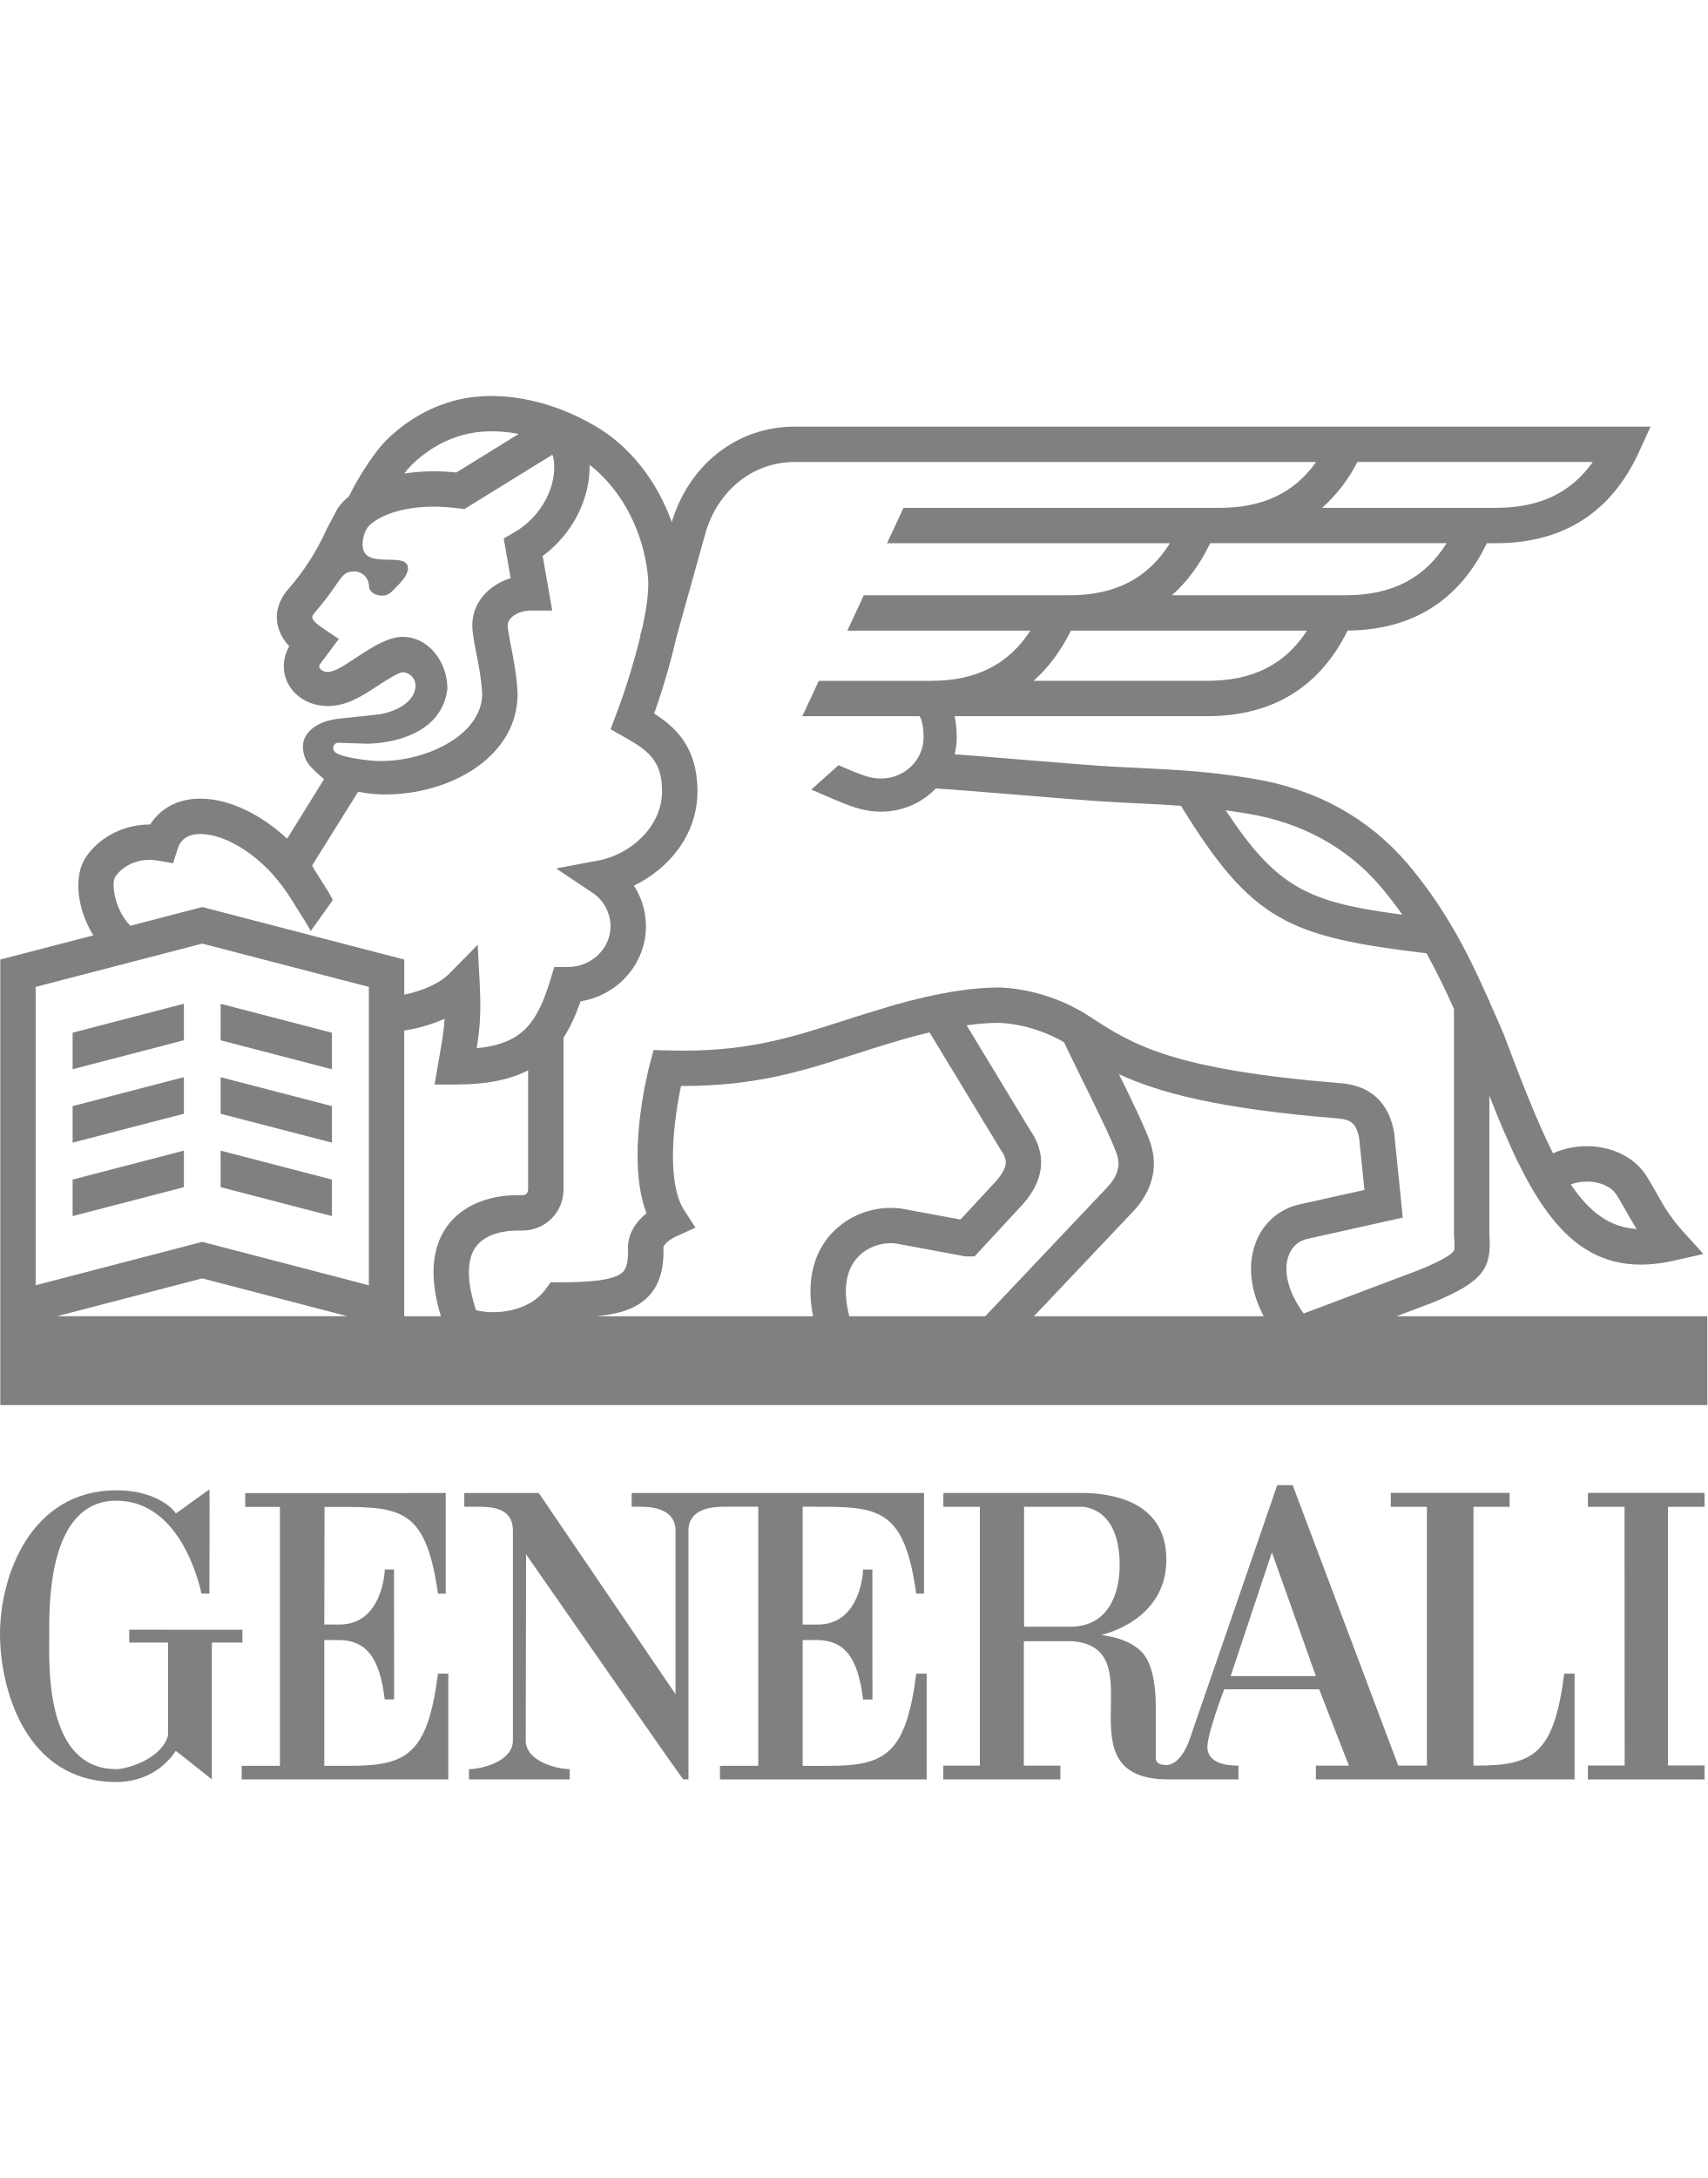
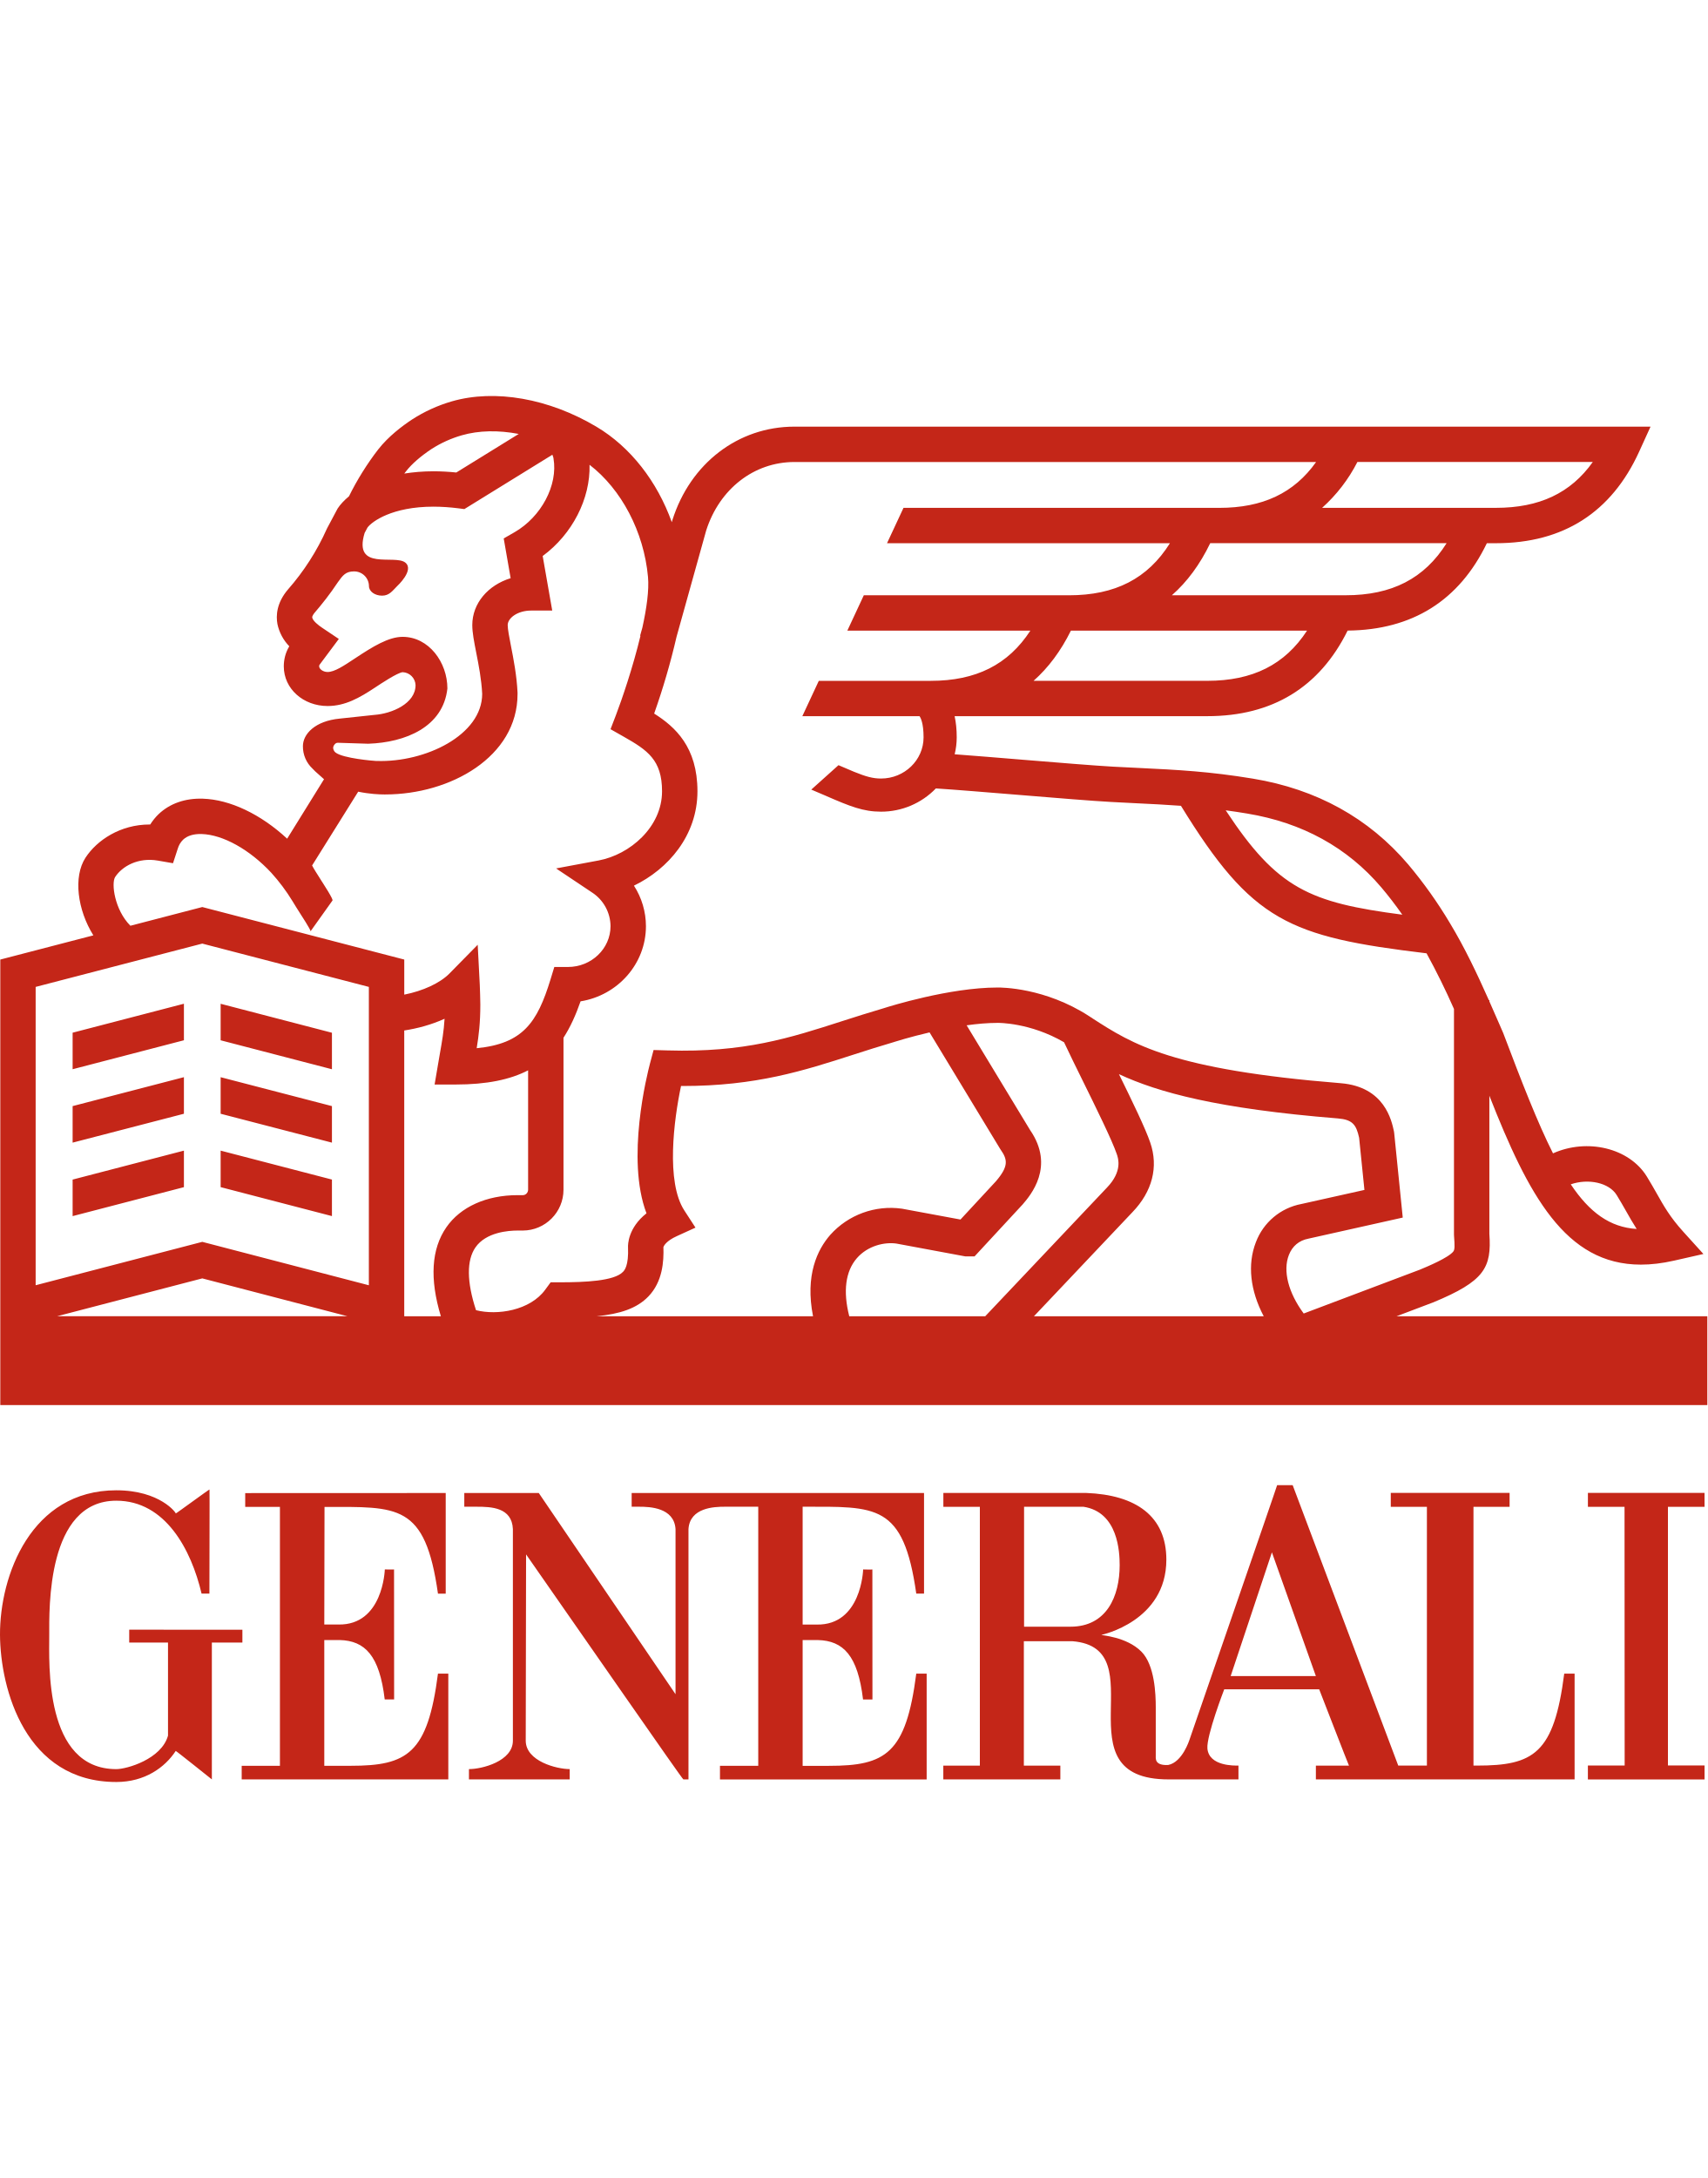
<svg xmlns="http://www.w3.org/2000/svg" height="88" width="69">
-   <path d="M13.106 65.637h.571c1.8.033 1.875-2.2 1.875-2.226 0 0 .365.01.373 0l.003 5.253h-.38c-.21-1.773-.796-2.375-1.825-2.4h-.617v5.081h1.064c2.296 0 3.113-.492 3.53-3.724h.418v4.274h-8.35v-.55h1.545v-10.46H9.91v-.558l8.103-.003v4.065H17.7c-.518-3.653-1.61-3.503-4.585-3.503zm-3.31.21v.518H8.562v5.53c-.005-.004-1.456-1.165-1.46-1.15C6.666 71.412 5.853 72 4.7 72 1.028 72 .016 68.255 0 66.058c-.01-2.402 1.254-5.844 4.7-5.844 1.777 0 2.433.929 2.402.936.005.015 1.373-.995 1.365-.967.008-.009-.004 3.473-.004 4.204h-.317c-.418-1.776-1.462-3.753-3.446-3.753-2.816 0-2.71 4.377-2.71 5.424 0 1.145-.21 5.422 2.71 5.422.42 0 1.824-.399 2.09-1.354v-3.76H5.222v-.52zm53.42 1.774h.42v4.274H53.18v-.556h1.338c-.01 0-1.206-3.09-1.204-3.083h-3.838s-.722 1.87-.68 2.391c.065.72 1.098.69 1.255.69v.558h-2.82c-4.47.005-.473-5.302-3.886-5.583h-1.967v5.027h1.475v.556h-4.73v-.556H39.6V60.883h-1.475v-.562h5.766c2.03.076 3.246.946 3.246 2.695 0 2.496-2.623 3.039-2.623 3.039-.024.023 1.01.067 1.615.678.54.542.58 1.724.58 2.244v1.98c0 .1-.04.382.5.356.585-.113.861-1.026.854-.995.007-.03 3.565-10.32 3.551-10.312h.628l4.267 11.331h1.158V60.881h-1.46v-.563h4.802v.563h-1.46v10.456h.14c2.294 0 3.113-.484 3.528-3.716zm-13.48.1h3.444l-1.777-5zm-6.474-1.996c1.465 0 1.988-1.233 1.988-2.486 0-.518-.057-2.147-1.465-2.36h-2.398v4.846zM32.438 60.88v4.759h.57c1.801.032 1.875-2.201 1.875-2.227 0 0 .366.01.373 0l.003 5.253h-.38c-.21-1.773-.795-2.374-1.825-2.4h-.616v5.082H33.5c2.296 0 3.114-.493 3.53-3.725h.42v4.274h-8.353v-.55h1.547V60.878h-1.357c-.416 0-1.406.031-1.463.903v10.113h-.207c-.038.006-4.168-5.96-6.356-9.09l-.014 7.525c0 .833 1.256 1.15 1.777 1.15v.415h-4.072v-.415h.006c.521 0 1.77-.317 1.77-1.15v-8.548c-.039-.876-.87-.903-1.464-.903h-.5v-.555h3.01l5.527 8.13v-6.672c-.057-.872-1.046-.903-1.463-.903h-.31v-.555h11.816v4.065h-.314c-.519-3.653-1.617-3.51-4.593-3.51zm36.45.002h-1.48v10.45h1.48v.564h-4.715v-.563h1.486l-.005-10.451h-1.48v-.564h4.713zm-12.448-7.7H69v3.588H.012v-18l3.761-.978c-.64-1.023-.822-2.364-.317-3.139.464-.709 1.411-1.34 2.59-1.34h.025c.098-.156.213-.298.344-.423.454-.428 1.07-.643 1.782-.62 1.103.035 2.345.63 3.408 1.616l1.49-2.402-.356-.318-.105-.107a1.22 1.22 0 0 1-.392-.913c0-.48.48-1.016 1.492-1.112l1.404-.15c.691-.05 1.656-.454 1.656-1.202a.543.543 0 0 0-.523-.523c-.216.024-.877.463-1.127.629-.614.406-1.194.738-1.905.738-.976 0-1.77-.691-1.77-1.605 0-.277.071-.55.21-.787l.012-.022a1.83 1.83 0 0 1-.479-.898c-.062-.338-.038-.854.428-1.399a9.71 9.71 0 0 0 1.568-2.446l.022-.044.414-.777c.107-.164.262-.331.46-.496.314-.642.742-1.329 1.184-1.897.406-.52.966-.943 1.365-1.206a6.073 6.073 0 0 1 1.612-.734c1.738-.5 3.921-.116 5.84 1.027 1.38.82 2.457 2.215 3.045 3.856l.023-.08c.723-2.296 2.66-3.78 4.932-3.78h34.6l-.46 1.01c-1.118 2.455-3.066 3.7-5.79 3.7h-.365c-1.118 2.317-3.01 3.506-5.627 3.53-1.134 2.292-3.04 3.458-5.67 3.458H38.58c.056.253.085.536.085.855 0 .236-.03.465-.083.685.782.058 1.777.14 2.747.22 1.44.118 2.927.24 3.647.28l1.041.052c1.592.078 2.848.14 4.623.433 2.567.425 4.676 1.59 6.27 3.464.627.745 1.192 1.54 1.69 2.377.6.993 1.1 2.052 1.57 3.107h.021v.05c.134.301.265.603.395.9l.165.38c.757 2 1.387 3.62 2.012 4.861 1.378-.617 3.078-.223 3.793.938.15.244.275.464.396.677.292.519.547.967 1.07 1.545l.82.906-1.192.27c-.477.108-.92.16-1.337.16-3.056 0-4.546-2.817-6.122-6.824v5.575c.097 1.38-.198 1.916-2.27 2.775l-.02.007zm-4.352-2.474c-.248.637-.024 1.518.6 2.363l4.696-1.772c.3-.124 1.16-.483 1.353-.737.057-.076.057-.218.026-.636l-.002-.053v-9.107a29.293 29.293 0 0 0-1.108-2.248c-5.573-.67-7.049-1.284-9.926-5.96a65.68 65.68 0 0 0-1.78-.102c-.33-.016-.678-.034-1.048-.054-.74-.04-2.172-.157-3.687-.282-1.268-.103-2.578-.212-3.39-.264-.58.601-1.38.94-2.216.939-.72 0-1.25-.215-2.202-.628v-.001l-.617-.263 1.1-.987.628.267c.488.198.765.273 1.09.273.95 0 1.72-.747 1.72-1.664 0-.58-.12-.796-.163-.855h-4.737l.666-1.428h4.52c1.833 0 3.134-.651 4.03-2.028h-7.397l.666-1.429h8.29c1.87 0 3.184-.674 4.082-2.104H35.848l.666-1.428h12.76c1.755 0 3.023-.595 3.915-1.853H32.105c-1.632 0-3.03 1.087-3.566 2.77l-1.197 4.292a28.501 28.501 0 0 1-.905 3.102c.852.536 1.75 1.355 1.75 3.14 0 1.784-1.184 3.146-2.567 3.813a3.02 3.02 0 0 1 .485 1.637c0 1.527-1.146 2.798-2.642 3.037-.193.554-.414 1.045-.69 1.471v6.137a1.65 1.65 0 0 1-1.643 1.653h-.215c-.369 0-1.274.066-1.7.681-.362.522-.353 1.395.023 2.537.853.217 2.184.018 2.8-.832l.216-.295h.376c1 0 2.188-.048 2.545-.42.06-.06.237-.246.206-.999-.004-.092-.005-.776.746-1.368-.837-2.202.03-5.63.141-6.051l.146-.547.566.016c3.097.094 4.942-.502 7.076-1.19.534-.17 1.085-.348 1.675-.52.2-.065 2.643-.83 4.574-.831.173-.004 1.931.005 3.702 1.151l.107.07.01-.005.006.016c1.657 1.071 3.238 2.083 10.056 2.634 1.771.145 2.055 1.504 2.15 1.95l.01.074.345 3.405-3.814.852c-.376.072-.649.3-.789.661zm-1.016 2.474c-.547-1.038-.666-2.094-.317-2.991a2.45 2.45 0 0 1 1.84-1.545l2.547-.568-.214-2.106c-.116-.534-.27-.734-.859-.783-4.873-.393-7.269-1.054-8.848-1.789.547 1.113 1.073 2.198 1.265 2.765.34.981.083 1.98-.72 2.812l-3.98 4.205zm-16.75 0h5.495l4.914-5.192c.643-.665.462-1.19.402-1.362-.186-.55-.857-1.91-1.395-3.001a85.82 85.82 0 0 1-.735-1.515c-1.377-.802-2.663-.782-2.676-.784l-.017.001c-.394 0-.82.038-1.244.098l2.563 4.23c1.018 1.476.021 2.634-.307 3.016l-.018.018-1.917 2.071h-.378l-.068-.012-2.715-.505c-.48-.068-1.156.085-1.596.59-.46.528-.566 1.335-.308 2.347zm-.77-3.286a3.276 3.276 0 0 1 2.902-1.06l.021.004 2.342.434 1.43-1.543c.516-.603.48-.87.196-1.276l-.026-.04-2.85-4.702c-.805.188-1.396.376-1.408.38l-.017.006c-.575.168-1.12.342-1.647.512-2.02.652-3.94 1.268-6.904 1.268h-.068c-.29 1.365-.615 3.876.132 5.026l.452.696-.754.344c-.428.193-.523.39-.542.441.02.582-.032 1.397-.604 1.993-.47.49-1.154.71-2.093.803h8.744c-.327-1.658.176-2.692.694-3.286zm-15.512-.31c.571-.824 1.62-1.297 2.875-1.297h.215c.117 0 .213-.1.213-.223v-4.82c-.725.375-1.668.573-2.933.573h-.846l.142-.834.067-.39c.094-.532.164-.93.194-1.433-.53.241-1.1.393-1.63.474v11.546h1.48c-.459-1.513-.385-2.72.223-3.596zm-3.133 2.344V39.875l-6.732-1.75-6.734 1.75v12.054l6.734-1.753zm-12.6 1.251h11.735l-5.867-1.529zm2.347-17.747c-.162.248-.03 1.321.616 1.97l2.905-.756 8.163 2.122v1.417c.754-.149 1.44-.462 1.828-.855l1.14-1.16.084 1.623c.007.153.022.628.022.797 0 .72-.06 1.23-.147 1.76 1.867-.183 2.448-1.035 2.983-2.778l.154-.504h.55c.95 0 1.722-.74 1.722-1.65a1.64 1.64 0 0 0-.745-1.359l-1.456-.973 1.721-.322c1.26-.236 2.562-1.347 2.562-2.796 0-1.263-.589-1.661-1.547-2.204l-.535-.303.22-.574c.237-.62.686-1.929.99-3.2l-.014-.006.091-.325c.172-.78.276-1.52.227-2.05-.166-1.825-1.075-3.54-2.362-4.529.037 1.371-.697 2.806-1.894 3.686l.386 2.204h-.85c-.56 0-.95.309-.95.587 0 .166.064.494.132.844.104.53.233 1.19.266 1.881v.062c0 2.539-2.717 4.056-5.344 4.056h-.046c-.189 0-.584-.015-1.05-.112l-1.863 2.982c.062.122.204.347.303.5.052.082.092.144.1.16l.006.007.067.107c.094.146.25.394.318.537.025.054.038.092.03.104-.297.414-.59.831-.888 1.246.03-.042-.403-.692-.434-.747-.012-.021-.072-.113-.142-.225a6.43 6.43 0 0 1-.156-.254 7.6 7.6 0 0 0-.852-1.139c-.875-.94-1.952-1.54-2.813-1.567-.326-.01-.58.067-.753.229a.845.845 0 0 0-.215.363l-.192.588-.61-.106c-.804-.14-1.447.232-1.728.662zm8.814-5.248c-.016.075.031.173.09.217.305.24 1.546.339 1.626.342l.05.001c1.95.063 4.253-1.042 4.253-2.714-.029-.58-.14-1.153-.24-1.658-.089-.455-.16-.815-.16-1.118 0-.882.637-1.614 1.55-1.895l-.28-1.606.434-.249c1.085-.623 1.764-1.906 1.578-2.983l-.003-.022s-.01-.054-.042-.128l-3.557 2.196-.25-.032a8.11 8.11 0 0 0-.996-.066c-1.676 0-2.487.601-2.668.842l-.118.222c-.47 1.558 1.225.85 1.648 1.198.37.304-.33.946-.33.946-.182.179-.314.388-.61.388-.294 0-.532-.17-.532-.388a.599.599 0 0 0-.602-.592c-.336 0-.452.154-.653.435-.326.493-.649.893-.93 1.222-.029.033-.12.146-.107.21.025.132.25.31.394.406l.68.456-.786 1.053a.153.153 0 0 0-.009.052c0 .104.152.23.341.23.28 0 .648-.245 1.114-.554.715-.474 1.352-.866 1.918-.866 1.06 0 1.81 1.03 1.81 2.087-.173 1.562-1.699 2.18-3.198 2.232l-1.23-.039c-.084-.002-.163.076-.185.175zm2.948-11.152c-.026.032-.05.067-.077.1.36-.057.754-.092 1.182-.092a9.1 9.1 0 0 1 .92.049l2.523-1.558c-.819-.157-1.612-.144-2.302.055-.431.124-.842.31-1.22.552-.437.289-.802.607-1.026.894zm38.442-.368a6.394 6.394 0 0 1-1.426 1.853h7.022c1.756 0 3.025-.595 3.917-1.853zm-.477 5.385c1.868 0 3.184-.674 4.082-2.104H48.91c-.412.855-.93 1.56-1.55 2.104zm-5.59 3.457c1.835 0 3.135-.652 4.032-2.028H43.28c-.406.82-.91 1.498-1.51 2.028zm1.615 5.363c-.29-.049-.58-.092-.87-.131 2.092 3.18 3.395 3.726 7.137 4.217-.278-.396-.56-.763-.853-1.108-1.368-1.609-3.19-2.61-5.414-2.978zm14.932 15.416c-.31-.507-1.158-.68-1.857-.435.76 1.135 1.58 1.736 2.663 1.803a14.44 14.44 0 0 1-.437-.738c-.115-.2-.232-.408-.369-.63zm-51.923-6.56v1.475l-4.498-1.17v-1.475zm-10.48 1.474v-1.476l4.498-1.17v1.476zm0 2.966v-1.476l4.498-1.169V45zm10.48-1.476v1.476L8.917 45v-1.477zm0 2.968v1.476l-4.498-1.17V46.49zm-10.48 1.477V47.66l4.498-1.17v1.476z" fill="#808080" />
+   <path d="M13.106 65.637h.571c1.8.033 1.875-2.2 1.875-2.226 0 0 .365.01.373 0l.003 5.253h-.38c-.21-1.773-.796-2.375-1.825-2.4h-.617v5.081h1.064c2.296 0 3.113-.492 3.53-3.724h.418v4.274h-8.35v-.55h1.545v-10.46H9.91v-.558l8.103-.003v4.065H17.7c-.518-3.653-1.61-3.503-4.585-3.503zm-3.31.21v.518H8.562v5.53c-.005-.004-1.456-1.165-1.46-1.15C6.666 71.412 5.853 72 4.7 72 1.028 72 .016 68.255 0 66.058c-.01-2.402 1.254-5.844 4.7-5.844 1.777 0 2.433.929 2.402.936.005.015 1.373-.995 1.365-.967.008-.009-.004 3.473-.004 4.204h-.317c-.418-1.776-1.462-3.753-3.446-3.753-2.816 0-2.71 4.377-2.71 5.424 0 1.145-.21 5.422 2.71 5.422.42 0 1.824-.399 2.09-1.354v-3.76H5.222v-.52zm53.42 1.774h.42v4.274H53.18v-.556h1.338c-.01 0-1.206-3.09-1.204-3.083h-3.838s-.722 1.87-.68 2.391c.065.72 1.098.69 1.255.69v.558h-2.82c-4.47.005-.473-5.302-3.886-5.583h-1.967v5.027h1.475v.556h-4.73v-.556H39.6V60.883h-1.475v-.562h5.766c2.03.076 3.246.946 3.246 2.695 0 2.496-2.623 3.039-2.623 3.039-.024.023 1.01.067 1.615.678.54.542.58 1.724.58 2.244v1.98c0 .1-.04.382.5.356.585-.113.861-1.026.854-.995.007-.03 3.565-10.32 3.551-10.312h.628l4.267 11.331h1.158V60.881h-1.46v-.563h4.802v.563h-1.46v10.456h.14c2.294 0 3.113-.484 3.528-3.716zm-13.48.1h3.444l-1.777-5zm-6.474-1.996c1.465 0 1.988-1.233 1.988-2.486 0-.518-.057-2.147-1.465-2.36h-2.398v4.846zM32.438 60.88v4.759h.57c1.801.032 1.875-2.201 1.875-2.227 0 0 .366.01.373 0l.003 5.253h-.38c-.21-1.773-.795-2.374-1.825-2.4h-.616v5.082H33.5c2.296 0 3.114-.493 3.53-3.725h.42v4.274h-8.353v-.55h1.547V60.878h-1.357c-.416 0-1.406.031-1.463.903v10.113h-.207c-.038.006-4.168-5.96-6.356-9.09l-.014 7.525c0 .833 1.256 1.15 1.777 1.15v.415h-4.072v-.415h.006c.521 0 1.77-.317 1.77-1.15v-8.548c-.039-.876-.87-.903-1.464-.903h-.5v-.555h3.01l5.527 8.13v-6.672c-.057-.872-1.046-.903-1.463-.903h-.31v-.555h11.816v4.065h-.314c-.519-3.653-1.617-3.51-4.593-3.51zm36.45.002h-1.48v10.45h1.48v.564h-4.715v-.563h1.486l-.005-10.451h-1.48v-.564h4.713zm-12.448-7.7H69v3.588H.012v-18l3.761-.978c-.64-1.023-.822-2.364-.317-3.139.464-.709 1.411-1.34 2.59-1.34h.025c.098-.156.213-.298.344-.423.454-.428 1.07-.643 1.782-.62 1.103.035 2.345.63 3.408 1.616l1.49-2.402-.356-.318-.105-.107a1.22 1.22 0 0 1-.392-.913c0-.48.48-1.016 1.492-1.112l1.404-.15c.691-.05 1.656-.454 1.656-1.202a.543.543 0 0 0-.523-.523c-.216.024-.877.463-1.127.629-.614.406-1.194.738-1.905.738-.976 0-1.77-.691-1.77-1.605 0-.277.071-.55.21-.787l.012-.022a1.83 1.83 0 0 1-.479-.898c-.062-.338-.038-.854.428-1.399a9.71 9.71 0 0 0 1.568-2.446l.022-.044.414-.777c.107-.164.262-.331.46-.496.314-.642.742-1.329 1.184-1.897.406-.52.966-.943 1.365-1.206a6.073 6.073 0 0 1 1.612-.734c1.738-.5 3.921-.116 5.84 1.027 1.38.82 2.457 2.215 3.045 3.856l.023-.08c.723-2.296 2.66-3.78 4.932-3.78h34.6l-.46 1.01c-1.118 2.455-3.066 3.7-5.79 3.7h-.365c-1.118 2.317-3.01 3.506-5.627 3.53-1.134 2.292-3.04 3.458-5.67 3.458H38.58c.056.253.085.536.085.855 0 .236-.03.465-.083.685.782.058 1.777.14 2.747.22 1.44.118 2.927.24 3.647.28l1.041.052c1.592.078 2.848.14 4.623.433 2.567.425 4.676 1.59 6.27 3.464.627.745 1.192 1.54 1.69 2.377.6.993 1.1 2.052 1.57 3.107h.021v.05c.134.301.265.603.395.9l.165.38c.757 2 1.387 3.62 2.012 4.861 1.378-.617 3.078-.223 3.793.938.15.244.275.464.396.677.292.519.547.967 1.07 1.545l.82.906-1.192.27c-.477.108-.92.16-1.337.16-3.056 0-4.546-2.817-6.122-6.824v5.575c.097 1.38-.198 1.916-2.27 2.775l-.02.007zm-4.352-2.474c-.248.637-.024 1.518.6 2.363l4.696-1.772c.3-.124 1.16-.483 1.353-.737.057-.076.057-.218.026-.636l-.002-.053v-9.107a29.293 29.293 0 0 0-1.108-2.248c-5.573-.67-7.049-1.284-9.926-5.96a65.68 65.68 0 0 0-1.78-.102c-.33-.016-.678-.034-1.048-.054-.74-.04-2.172-.157-3.687-.282-1.268-.103-2.578-.212-3.39-.264-.58.601-1.38.94-2.216.939-.72 0-1.25-.215-2.202-.628v-.001l-.617-.263 1.1-.987.628.267c.488.198.765.273 1.09.273.95 0 1.72-.747 1.72-1.664 0-.58-.12-.796-.163-.855h-4.737l.666-1.428h4.52c1.833 0 3.134-.651 4.03-2.028h-7.397l.666-1.429h8.29c1.87 0 3.184-.674 4.082-2.104H35.848l.666-1.428h12.76c1.755 0 3.023-.595 3.915-1.853H32.105c-1.632 0-3.03 1.087-3.566 2.77l-1.197 4.292a28.501 28.501 0 0 1-.905 3.102c.852.536 1.75 1.355 1.75 3.14 0 1.784-1.184 3.146-2.567 3.813a3.02 3.02 0 0 1 .485 1.637c0 1.527-1.146 2.798-2.642 3.037-.193.554-.414 1.045-.69 1.471v6.137a1.65 1.65 0 0 1-1.643 1.653h-.215c-.369 0-1.274.066-1.7.681-.362.522-.353 1.395.023 2.537.853.217 2.184.018 2.8-.832l.216-.295h.376c1 0 2.188-.048 2.545-.42.06-.06.237-.246.206-.999-.004-.092-.005-.776.746-1.368-.837-2.202.03-5.63.141-6.051l.146-.547.566.016c3.097.094 4.942-.502 7.076-1.19.534-.17 1.085-.348 1.675-.52.2-.065 2.643-.83 4.574-.831.173-.004 1.931.005 3.702 1.151l.107.07.01-.005.006.016c1.657 1.071 3.238 2.083 10.056 2.634 1.771.145 2.055 1.504 2.15 1.95l.01.074.345 3.405-3.814.852c-.376.072-.649.3-.789.661zm-1.016 2.474c-.547-1.038-.666-2.094-.317-2.991a2.45 2.45 0 0 1 1.84-1.545l2.547-.568-.214-2.106c-.116-.534-.27-.734-.859-.783-4.873-.393-7.269-1.054-8.848-1.789.547 1.113 1.073 2.198 1.265 2.765.34.981.083 1.98-.72 2.812l-3.98 4.205zm-16.75 0h5.495l4.914-5.192c.643-.665.462-1.19.402-1.362-.186-.55-.857-1.91-1.395-3.001a85.82 85.82 0 0 1-.735-1.515c-1.377-.802-2.663-.782-2.676-.784l-.017.001c-.394 0-.82.038-1.244.098l2.563 4.23c1.018 1.476.021 2.634-.307 3.016l-.018.018-1.917 2.071h-.378l-.068-.012-2.715-.505c-.48-.068-1.156.085-1.596.59-.46.528-.566 1.335-.308 2.347zm-.77-3.286a3.276 3.276 0 0 1 2.902-1.06l.021.004 2.342.434 1.43-1.543c.516-.603.48-.87.196-1.276l-.026-.04-2.85-4.702c-.805.188-1.396.376-1.408.38l-.017.006c-.575.168-1.12.342-1.647.512-2.02.652-3.94 1.268-6.904 1.268h-.068c-.29 1.365-.615 3.876.132 5.026l.452.696-.754.344c-.428.193-.523.39-.542.441.02.582-.032 1.397-.604 1.993-.47.49-1.154.71-2.093.803h8.744c-.327-1.658.176-2.692.694-3.286zm-15.512-.31c.571-.824 1.62-1.297 2.875-1.297h.215c.117 0 .213-.1.213-.223v-4.82c-.725.375-1.668.573-2.933.573h-.846l.142-.834.067-.39c.094-.532.164-.93.194-1.433-.53.241-1.1.393-1.63.474v11.546h1.48c-.459-1.513-.385-2.72.223-3.596zm-3.133 2.344V39.875l-6.732-1.75-6.734 1.75v12.054l6.734-1.753zm-12.6 1.251h11.735l-5.867-1.529zm2.347-17.747c-.162.248-.03 1.321.616 1.97l2.905-.756 8.163 2.122v1.417c.754-.149 1.44-.462 1.828-.855l1.14-1.16.084 1.623c.007.153.022.628.022.797 0 .72-.06 1.23-.147 1.76 1.867-.183 2.448-1.035 2.983-2.778l.154-.504h.55c.95 0 1.722-.74 1.722-1.65a1.64 1.64 0 0 0-.745-1.359l-1.456-.973 1.721-.322c1.26-.236 2.562-1.347 2.562-2.796 0-1.263-.589-1.661-1.547-2.204l-.535-.303.22-.574c.237-.62.686-1.929.99-3.2l-.014-.006.091-.325c.172-.78.276-1.52.227-2.05-.166-1.825-1.075-3.54-2.362-4.529.037 1.371-.697 2.806-1.894 3.686l.386 2.204h-.85c-.56 0-.95.309-.95.587 0 .166.064.494.132.844.104.53.233 1.19.266 1.881v.062c0 2.539-2.717 4.056-5.344 4.056h-.046c-.189 0-.584-.015-1.05-.112l-1.863 2.982c.062.122.204.347.303.5.052.082.092.144.1.16l.006.007.067.107c.094.146.25.394.318.537.025.054.038.092.03.104-.297.414-.59.831-.888 1.246.03-.042-.403-.692-.434-.747-.012-.021-.072-.113-.142-.225a6.43 6.43 0 0 1-.156-.254 7.6 7.6 0 0 0-.852-1.139c-.875-.94-1.952-1.54-2.813-1.567-.326-.01-.58.067-.753.229a.845.845 0 0 0-.215.363l-.192.588-.61-.106c-.804-.14-1.447.232-1.728.662zm8.814-5.248c-.016.075.031.173.09.217.305.24 1.546.339 1.626.342l.05.001c1.95.063 4.253-1.042 4.253-2.714-.029-.58-.14-1.153-.24-1.658-.089-.455-.16-.815-.16-1.118 0-.882.637-1.614 1.55-1.895l-.28-1.606.434-.249c1.085-.623 1.764-1.906 1.578-2.983l-.003-.022s-.01-.054-.042-.128l-3.557 2.196-.25-.032a8.11 8.11 0 0 0-.996-.066c-1.676 0-2.487.601-2.668.842l-.118.222c-.47 1.558 1.225.85 1.648 1.198.37.304-.33.946-.33.946-.182.179-.314.388-.61.388-.294 0-.532-.17-.532-.388a.599.599 0 0 0-.602-.592c-.336 0-.452.154-.653.435-.326.493-.649.893-.93 1.222-.029.033-.12.146-.107.21.025.132.25.31.394.406l.68.456-.786 1.053a.153.153 0 0 0-.009.052c0 .104.152.23.341.23.28 0 .648-.245 1.114-.554.715-.474 1.352-.866 1.918-.866 1.06 0 1.81 1.03 1.81 2.087-.173 1.562-1.699 2.18-3.198 2.232l-1.23-.039c-.084-.002-.163.076-.185.175zm2.948-11.152c-.026.032-.05.067-.077.1.36-.057.754-.092 1.182-.092a9.1 9.1 0 0 1 .92.049l2.523-1.558c-.819-.157-1.612-.144-2.302.055-.431.124-.842.31-1.22.552-.437.289-.802.607-1.026.894zm38.442-.368a6.394 6.394 0 0 1-1.426 1.853h7.022c1.756 0 3.025-.595 3.917-1.853zm-.477 5.385c1.868 0 3.184-.674 4.082-2.104H48.91c-.412.855-.93 1.56-1.55 2.104zm-5.59 3.457c1.835 0 3.135-.652 4.032-2.028H43.28c-.406.82-.91 1.498-1.51 2.028zm1.615 5.363c-.29-.049-.58-.092-.87-.131 2.092 3.18 3.395 3.726 7.137 4.217-.278-.396-.56-.763-.853-1.108-1.368-1.609-3.19-2.61-5.414-2.978zm14.932 15.416c-.31-.507-1.158-.68-1.857-.435.76 1.135 1.58 1.736 2.663 1.803a14.44 14.44 0 0 1-.437-.738c-.115-.2-.232-.408-.369-.63zm-51.923-6.56v1.475l-4.498-1.17v-1.475zm-10.48 1.474v-1.476l4.498-1.17v1.476zm0 2.966v-1.476l4.498-1.169V45zm10.48-1.476v1.476L8.917 45v-1.477zm0 2.968v1.476l-4.498-1.17V46.49zm-10.48 1.477V47.66l4.498-1.17v1.476z" fill="#c42618" />
</svg>
